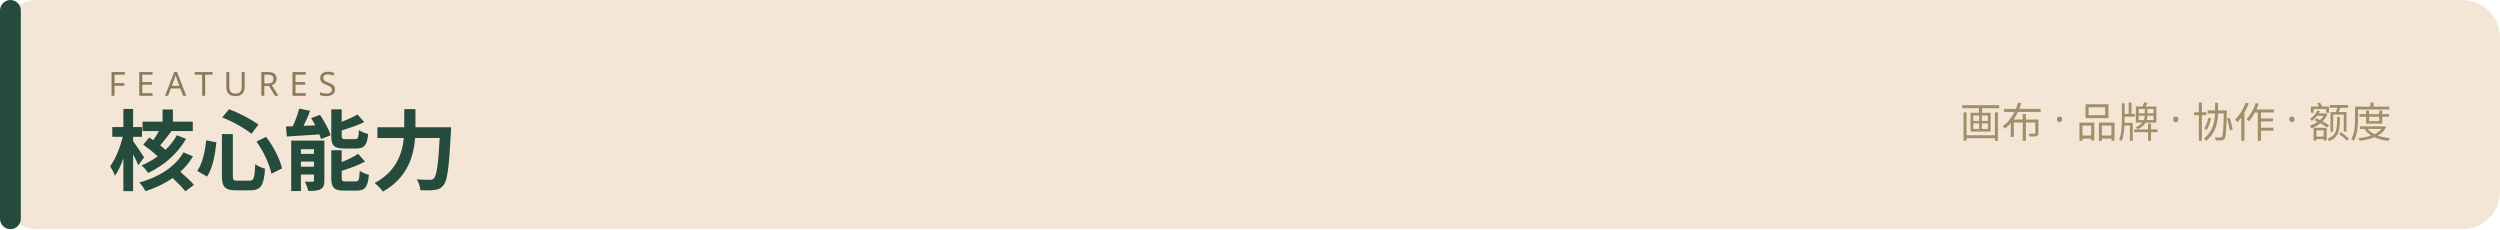
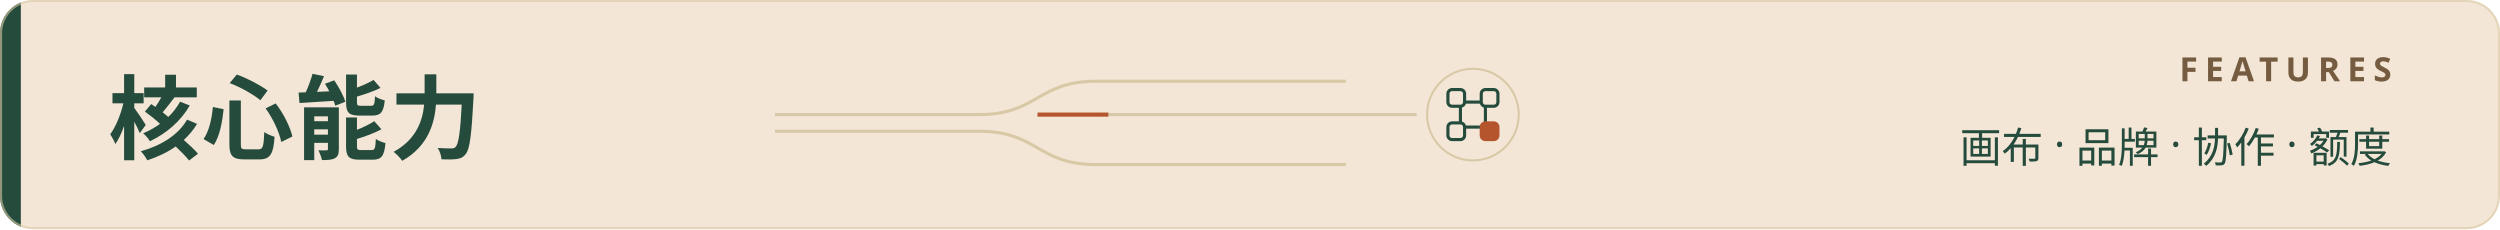
- <svg xmlns="http://www.w3.org/2000/svg" width="1200" height="110" viewBox="0 0 1200 110" role="img" aria-labelledby="s-features">
-   <rect width="1200" height="110" rx="18" fill="#f4e6d6" />
-   <rect x="0" y="0" width="10" height="110" rx="5" fill="#244b3c" />
-   <text x="52" y="46" font-family="'PingFang SC','Hiragino Sans GB','Noto Sans SC',sans-serif" font-size="16" fill="#8a7a58" letter-spacing="5">FEATURES</text>
-   <text x="52" y="88" font-family="'PingFang SC','Hiragino Sans GB','Noto Sans SC',sans-serif" font-size="42" font-weight="700" fill="#244b3c">核心能力</text>
-   <text x="1148" y="66" text-anchor="end" font-family="'PingFang SC','Hiragino Sans GB','Noto Sans SC',sans-serif" font-size="20" fill="#a08f68">画布 · 品牌 · 协作 · 额度</text>
+ <svg xmlns="http://www.w3.org/2000/svg" width="1200" height="110" viewBox="0 0 1200 110" role="img" aria-labelledby="features-title features-desc" font-family="'PingFang SC','Hiragino Sans GB','Noto Sans SC',sans-serif">
+   <defs>
+     <clipPath id="features-clip">
+       <rect width="1200" height="110" rx="16" />
+     </clipPath>
+   </defs>
+   <g clip-path="url(#features-clip)">
+     <rect width="1200" height="110" fill="#f4e6d6" />
+     <rect width="10" height="110" fill="#244b3c" />
+     <path d="M372 55H470C498 55 498 39 526 39H646M372 63H470C498 63 498 79 526 79H646" fill="none" stroke="#d8c9a6" stroke-width="1.5" />
+     <path d="M527 55H680" fill="none" stroke="#d8c9a6" stroke-width="1.5" />
+     <path d="M498 55H532" stroke="#b4552d" stroke-width="2" />
+   </g>
+   <rect x=".5" y=".5" width="1199" height="109" rx="15.5" fill="none" stroke="#d8c9a6" stroke-opacity=".6" />
+   <text x="52" y="73" font-size="44" font-weight="700" letter-spacing="1" fill="#244b3c">核心能力</text>
+   <circle cx="707" cy="55" r="22" fill="none" stroke="#d8c9a6" />
+   <path d="M701 49H713V61H701Z" fill="none" stroke="#244b3c" stroke-width="1.5" />
+   <g fill="#f4e6d6" stroke="#244b3c" stroke-width="1.5">
+     <rect x="695" y="43" width="8" height="8" rx="2" />
+     <rect x="711" y="43" width="8" height="8" rx="2" />
+     <rect x="695" y="59" width="8" height="8" rx="2" />
+     <rect x="711" y="59" width="8" height="8" rx="2" fill="#b4552d" stroke="#b4552d" />
+   </g>
+   <text x="1148" y="39" text-anchor="end" font-size="16" font-weight="600" letter-spacing="3.5" fill="#755b3f">FEATURES</text>
+   <text x="1148" y="78" text-anchor="end" font-size="20" fill="#244b3c">画布 · 品牌 · 协作 · 额度</text>
</svg>
